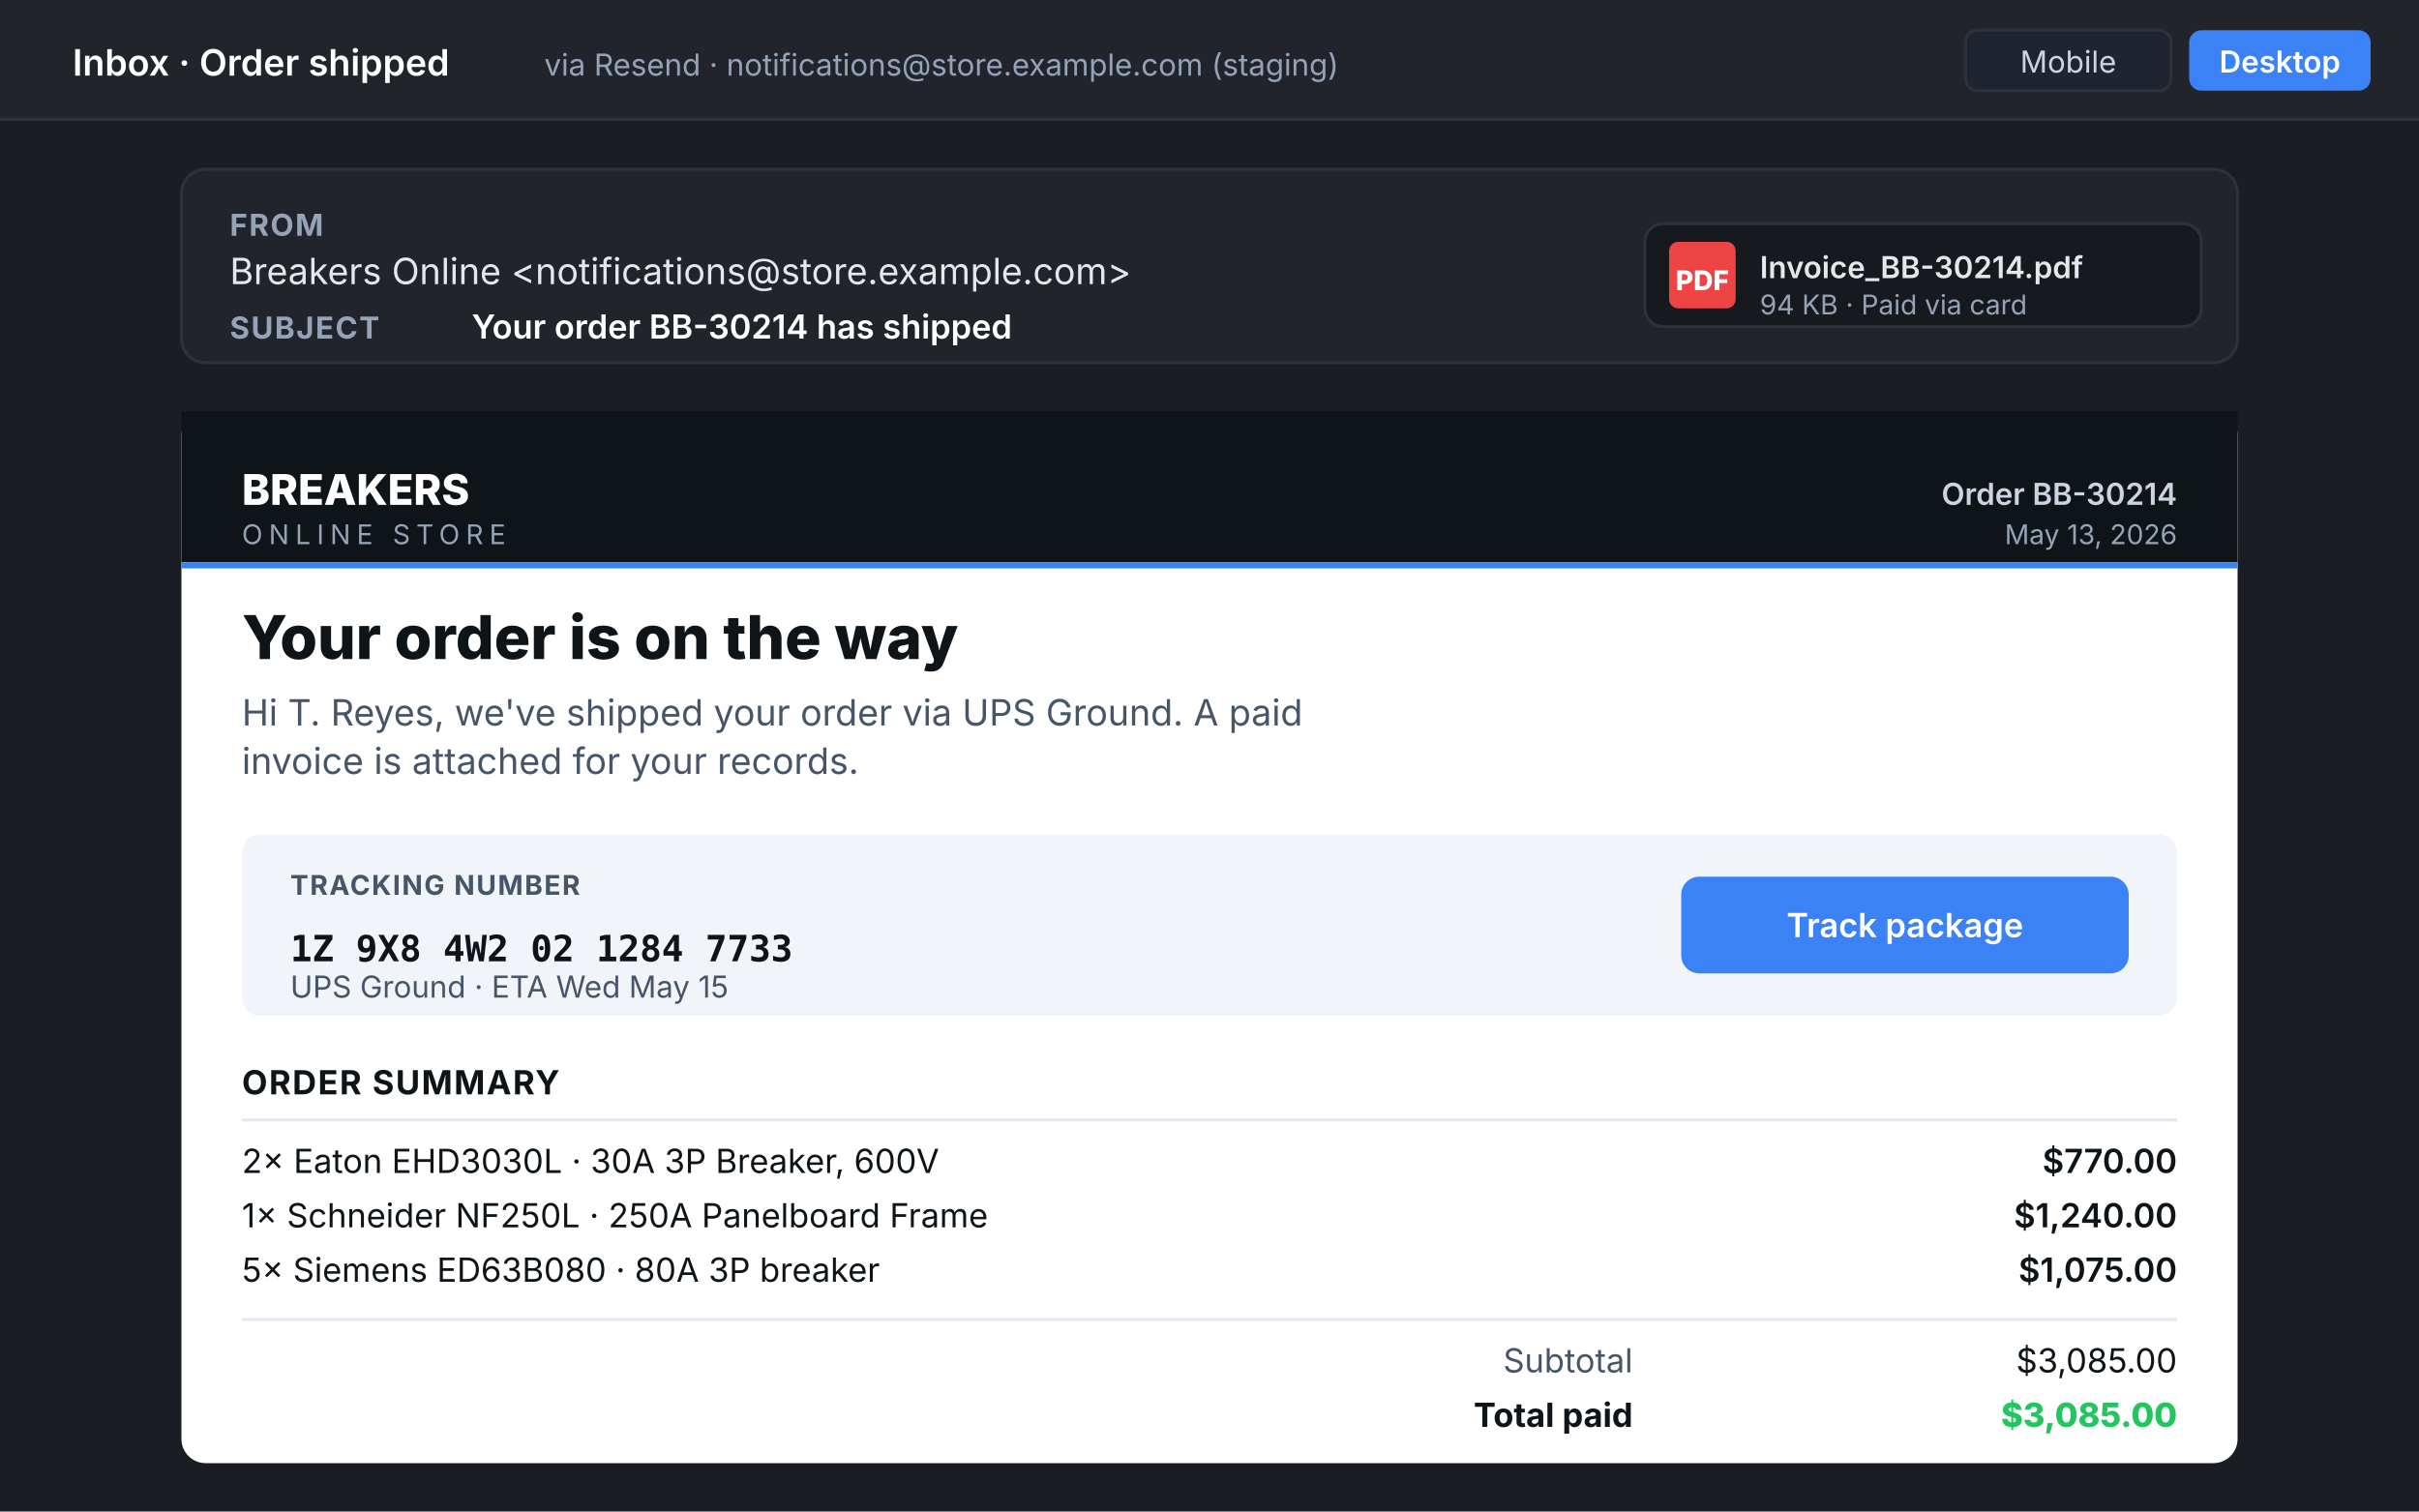
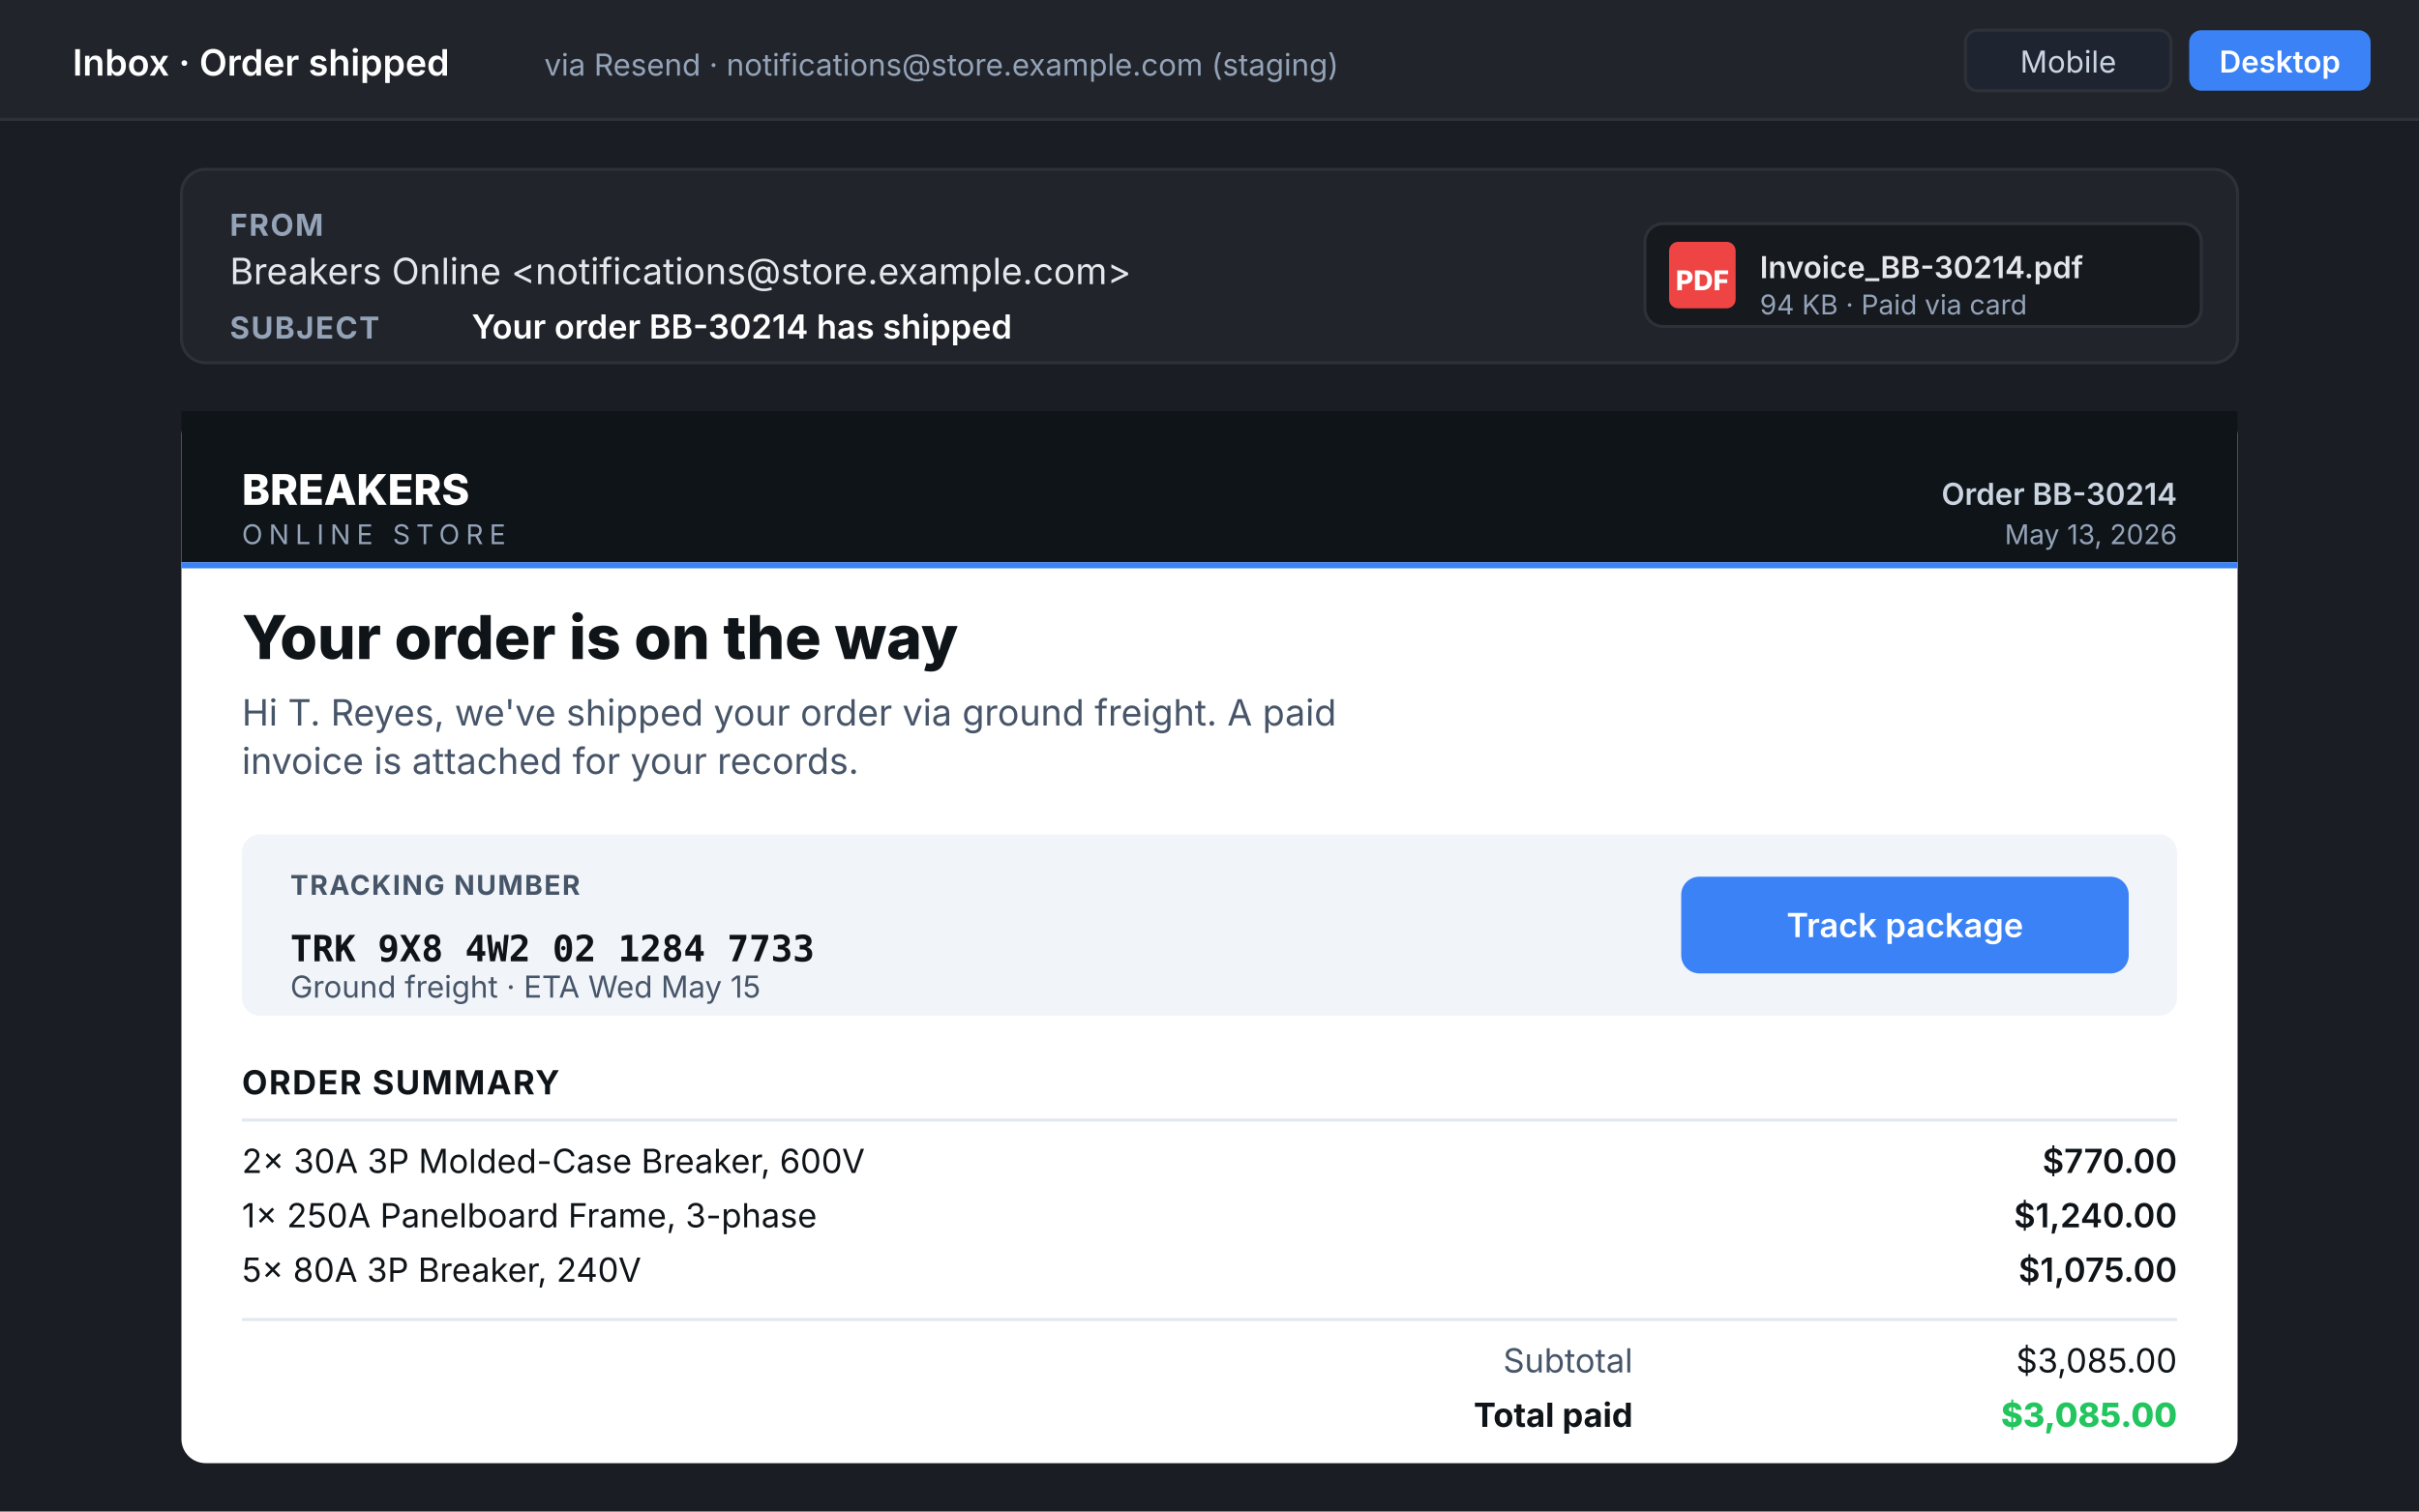
<svg xmlns="http://www.w3.org/2000/svg" viewBox="0 0 800 500">
  <rect width="800" height="500" fill="#1A1D23" />
  <rect width="800" height="40" fill="#21252B" />
  <rect x="0" y="39" width="800" height="1" fill="#2D3139" />
  <text x="24" y="25" font-family="Inter,sans-serif" font-size="12" font-weight="600" fill="#fff">Inbox · Order shipped</text>
  <text x="180" y="25" font-family="Inter,sans-serif" font-size="10" fill="#94A3B8">via Resend · notifications@store.example.com (staging)</text>
  <rect x="650" y="10" width="68" height="20" rx="4" fill="#1E2530" stroke="#2D3139" />
  <text x="684" y="24" text-anchor="middle" font-family="Inter,sans-serif" font-size="10" fill="#CBD5E1">Mobile</text>
  <rect x="724" y="10" width="60" height="20" rx="4" fill="#3B82F6" />
  <text x="754" y="24" text-anchor="middle" font-family="Inter,sans-serif" font-size="10" font-weight="600" fill="#fff">Desktop</text>
  <rect x="60" y="56" width="680" height="64" rx="8" fill="#21252B" stroke="#2D3139" />
  <text x="76" y="78" font-family="Inter,sans-serif" font-size="10" font-weight="700" fill="#94A3B8" letter-spacing="0.5">FROM</text>
  <text x="76" y="94" font-family="Inter,sans-serif" font-size="12" fill="#E5E7EB">Breakers Online &lt;notifications@store.example.com&gt;</text>
  <text x="76" y="112" font-family="Inter,sans-serif" font-size="10" font-weight="700" fill="#94A3B8" letter-spacing="0.5">SUBJECT</text>
  <text x="156" y="112" font-family="Inter,sans-serif" font-size="11" font-weight="600" fill="#fff">Your order BB-30214 has shipped</text>
  <rect x="544" y="74" width="184" height="34" rx="6" fill="#16191E" stroke="#2D3139" />
  <rect x="552" y="80" width="22" height="22" rx="3" fill="#EF4444" />
  <text x="563" y="96" text-anchor="middle" font-family="Inter,sans-serif" font-size="9" font-weight="800" fill="#fff">PDF</text>
  <text x="582" y="92" font-family="Inter,sans-serif" font-size="10" font-weight="600" fill="#E5E7EB">Invoice_BB-30214.pdf</text>
  <text x="582" y="104" font-family="Inter,sans-serif" font-size="9" fill="#94A3B8">94 KB · Paid via card</text>
  <rect x="60" y="136" width="680" height="348" rx="8" fill="#ffffff" />
  <rect x="60" y="136" width="680" height="50" fill="#0F1419" />
  <rect x="60" y="186" width="680" height="2" fill="#3B82F6" />
  <text x="80" y="167" font-family="Inter,sans-serif" font-size="14" font-weight="800" fill="#fff">BREAKERS</text>
  <text x="80" y="180" font-family="Inter,sans-serif" font-size="9" fill="#94A3B8" letter-spacing="2">ONLINE STORE</text>
  <text x="720" y="167" text-anchor="end" font-family="Inter,sans-serif" font-size="10" font-weight="600" fill="#CBD5E1">Order BB-30214</text>
  <text x="720" y="180" text-anchor="end" font-family="Inter,sans-serif" font-size="9" fill="#94A3B8">May 13, 2026</text>
  <text x="80" y="218" font-family="Inter,sans-serif" font-size="20" font-weight="800" fill="#0F1419">Your order is on the way</text>
-   <text x="80" y="240" font-family="Inter,sans-serif" font-size="12" fill="#475569">Hi T. Reyes, we've shipped your order via UPS Ground. A paid</text>
+   <text x="80" y="240" font-family="Inter,sans-serif" font-size="12" fill="#475569">Hi T. Reyes, we've shipped your order via ground freight. A paid</text>
  <text x="80" y="256" font-family="Inter,sans-serif" font-size="12" fill="#475569">invoice is attached for your records.</text>
  <rect x="80" y="276" width="640" height="60" rx="6" fill="#F1F5F9" />
  <text x="96" y="296" font-family="Inter,sans-serif" font-size="9" font-weight="700" fill="#475569" letter-spacing="0.5">TRACKING NUMBER</text>
-   <text x="96" y="318" font-family="JetBrains Mono,monospace" font-size="12" font-weight="700" fill="#0F1419">1Z 9X8 4W2 02 1284 7733</text>
-   <text x="96" y="330" font-family="Inter,sans-serif" font-size="10" fill="#475569">UPS Ground · ETA Wed May 15</text>
+   <text x="96" y="318" font-family="JetBrains Mono,monospace" font-size="12" font-weight="700" fill="#0F1419">TRK 9X8 4W2 02 1284 7733</text>
+   <text x="96" y="330" font-family="Inter,sans-serif" font-size="10" fill="#475569">Ground freight · ETA Wed May 15</text>
  <rect x="556" y="290" width="148" height="32" rx="6" fill="#3B82F6" />
  <text x="630" y="310" text-anchor="middle" font-family="Inter,sans-serif" font-size="11" font-weight="600" fill="#fff">Track package</text>
  <text x="80" y="362" font-family="Inter,sans-serif" font-size="11" font-weight="700" fill="#0F1419" letter-spacing="0.5">ORDER SUMMARY</text>
  <rect x="80" y="370" width="640" height="1" fill="#E2E8F0" />
  <g font-family="Inter,sans-serif" font-size="11" fill="#0F1419">
-     <text x="80" y="388">2× Eaton EHD3030L · 30A 3P Breaker, 600V</text>
+     <text x="80" y="388">2× 30A 3P Molded-Case Breaker, 600V</text>
    <text x="720" y="388" text-anchor="end" font-weight="600">$770.00</text>
-     <text x="80" y="406">1× Schneider NF250L · 250A Panelboard Frame</text>
+     <text x="80" y="406">1× 250A Panelboard Frame, 3-phase</text>
    <text x="720" y="406" text-anchor="end" font-weight="600">$1,240.00</text>
-     <text x="80" y="424">5× Siemens ED63B080 · 80A 3P breaker</text>
+     <text x="80" y="424">5× 80A 3P Breaker, 240V</text>
    <text x="720" y="424" text-anchor="end" font-weight="600">$1,075.00</text>
  </g>
  <rect x="80" y="436" width="640" height="1" fill="#E2E8F0" />
  <text x="540" y="454" text-anchor="end" font-family="Inter,sans-serif" font-size="11" fill="#475569">Subtotal</text>
  <text x="720" y="454" text-anchor="end" font-family="Inter,sans-serif" font-size="11" fill="#0F1419">$3,085.00</text>
  <text x="540" y="472" text-anchor="end" font-family="Inter,sans-serif" font-size="11" font-weight="700" fill="#0F1419">Total paid</text>
  <text x="720" y="472" text-anchor="end" font-family="Inter,sans-serif" font-size="11" font-weight="800" fill="#22C55E">$3,085.00</text>
</svg>
